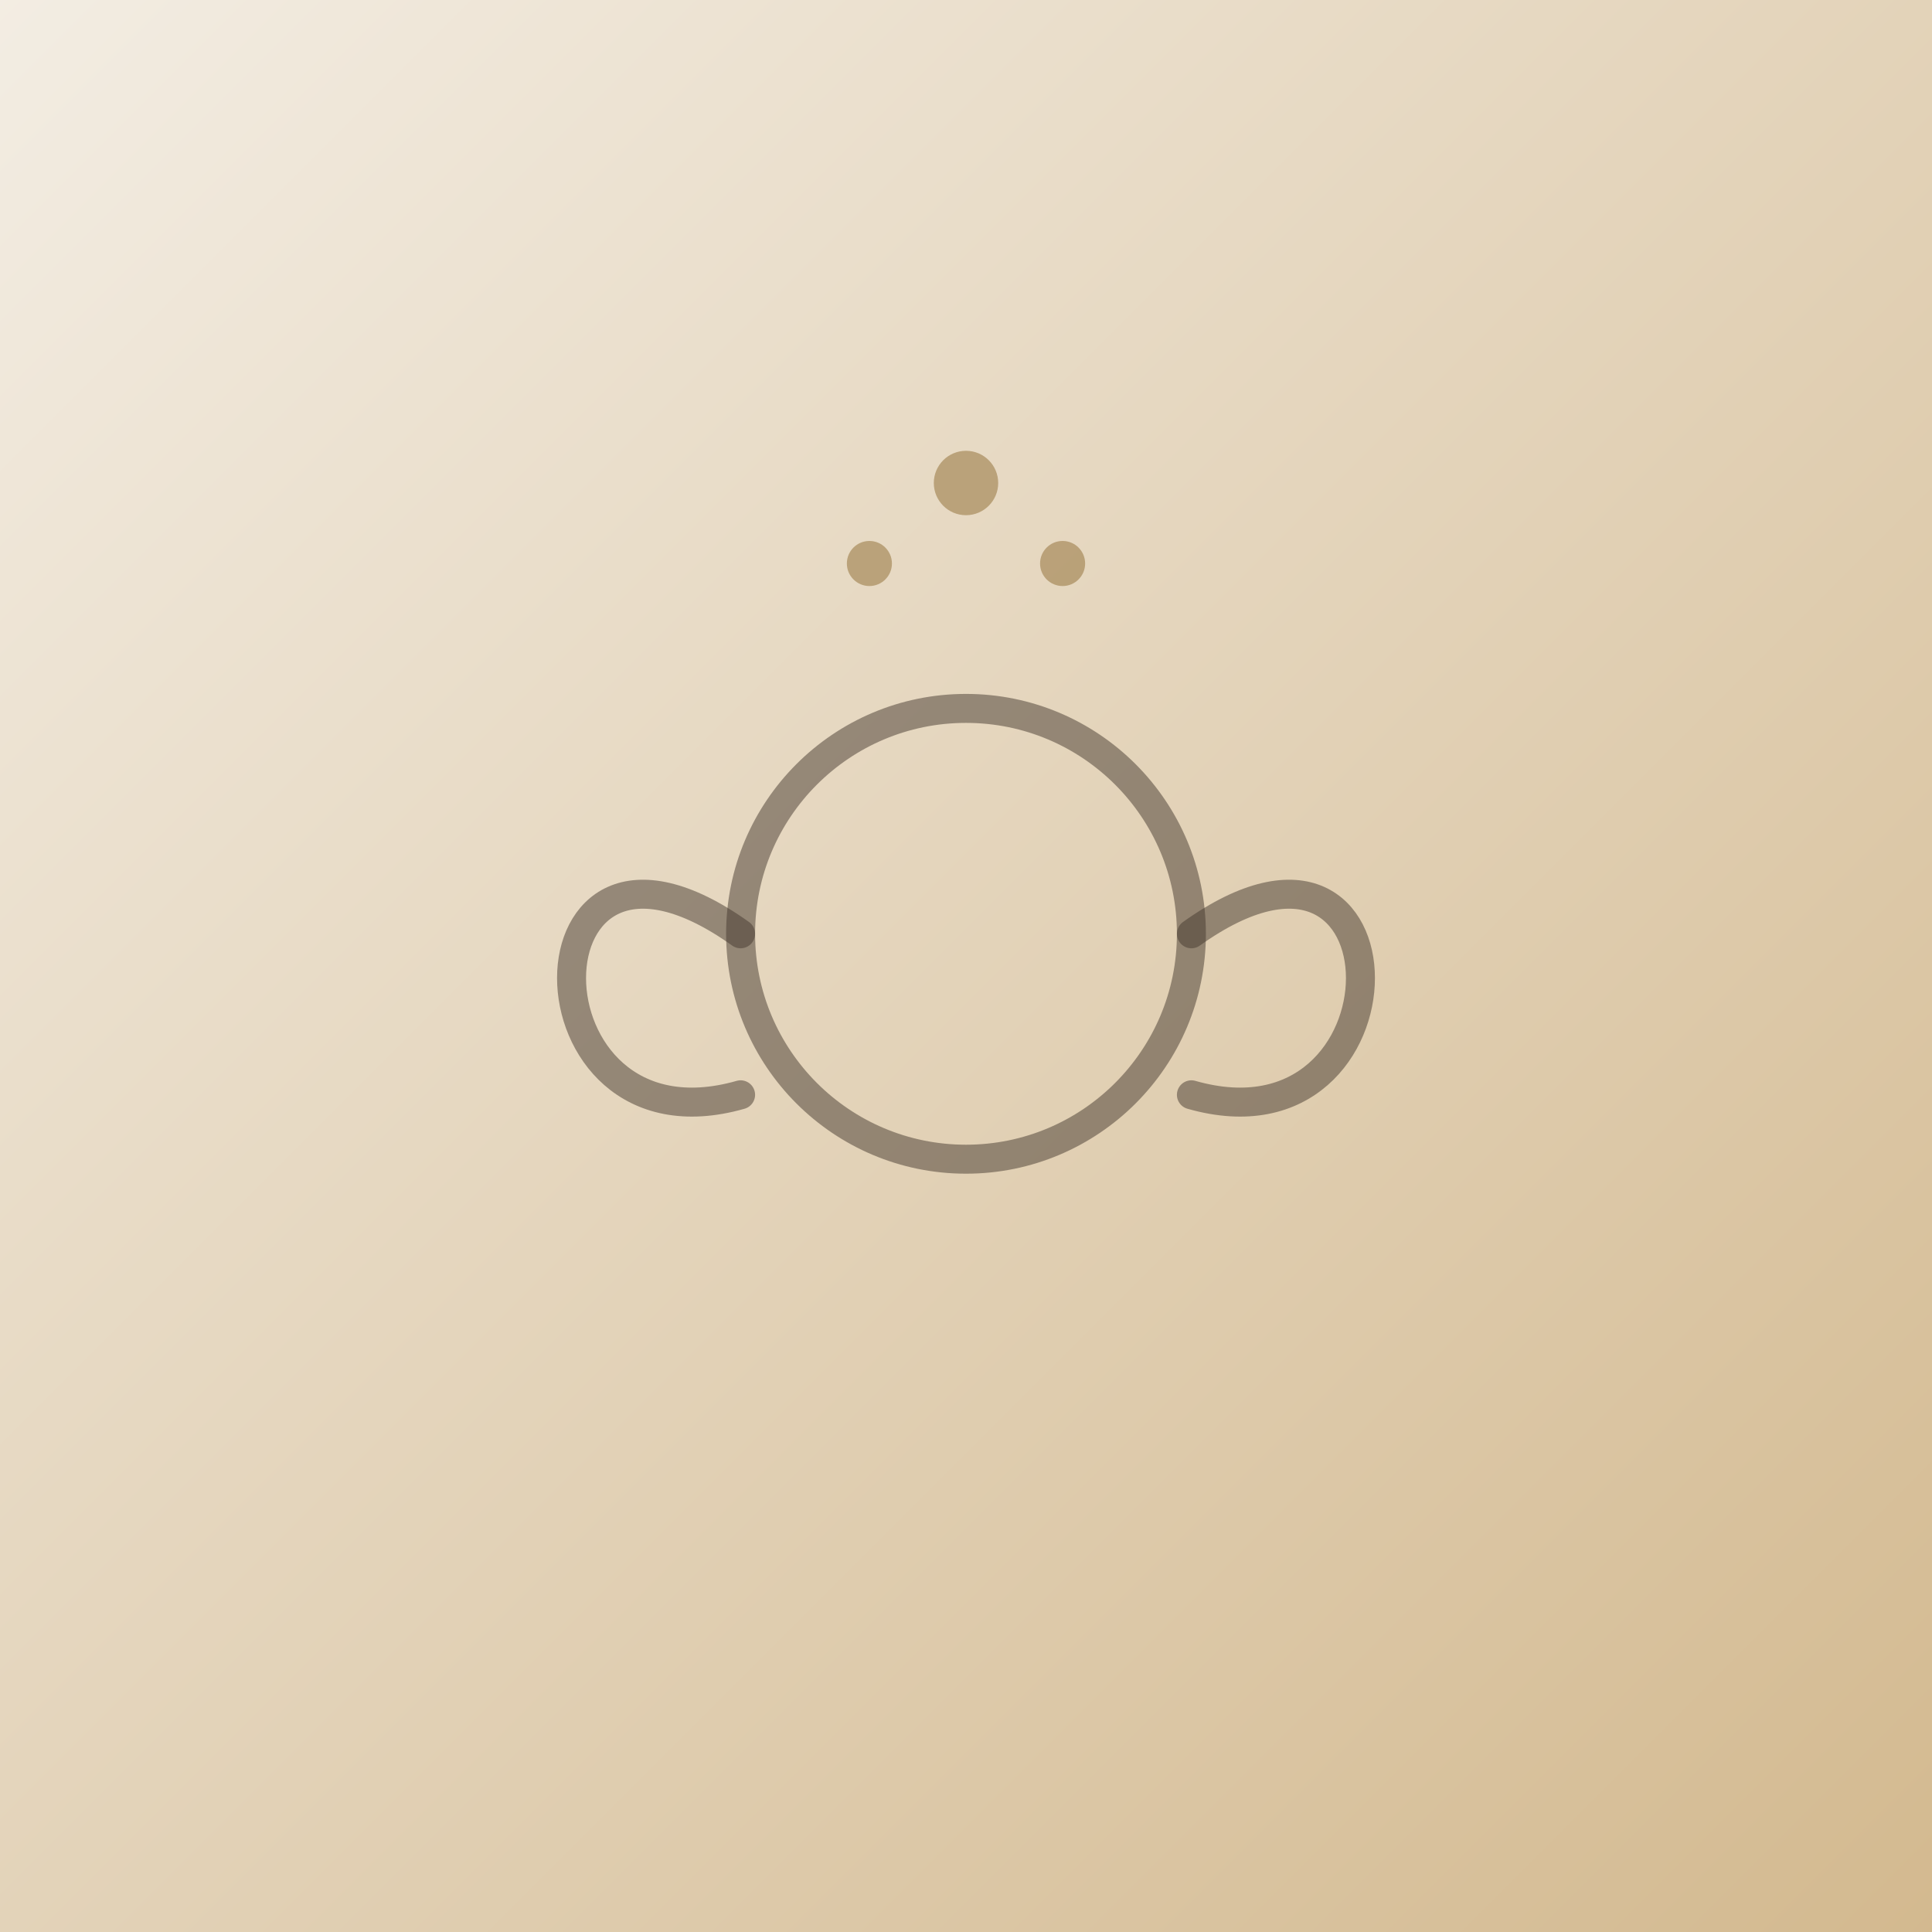
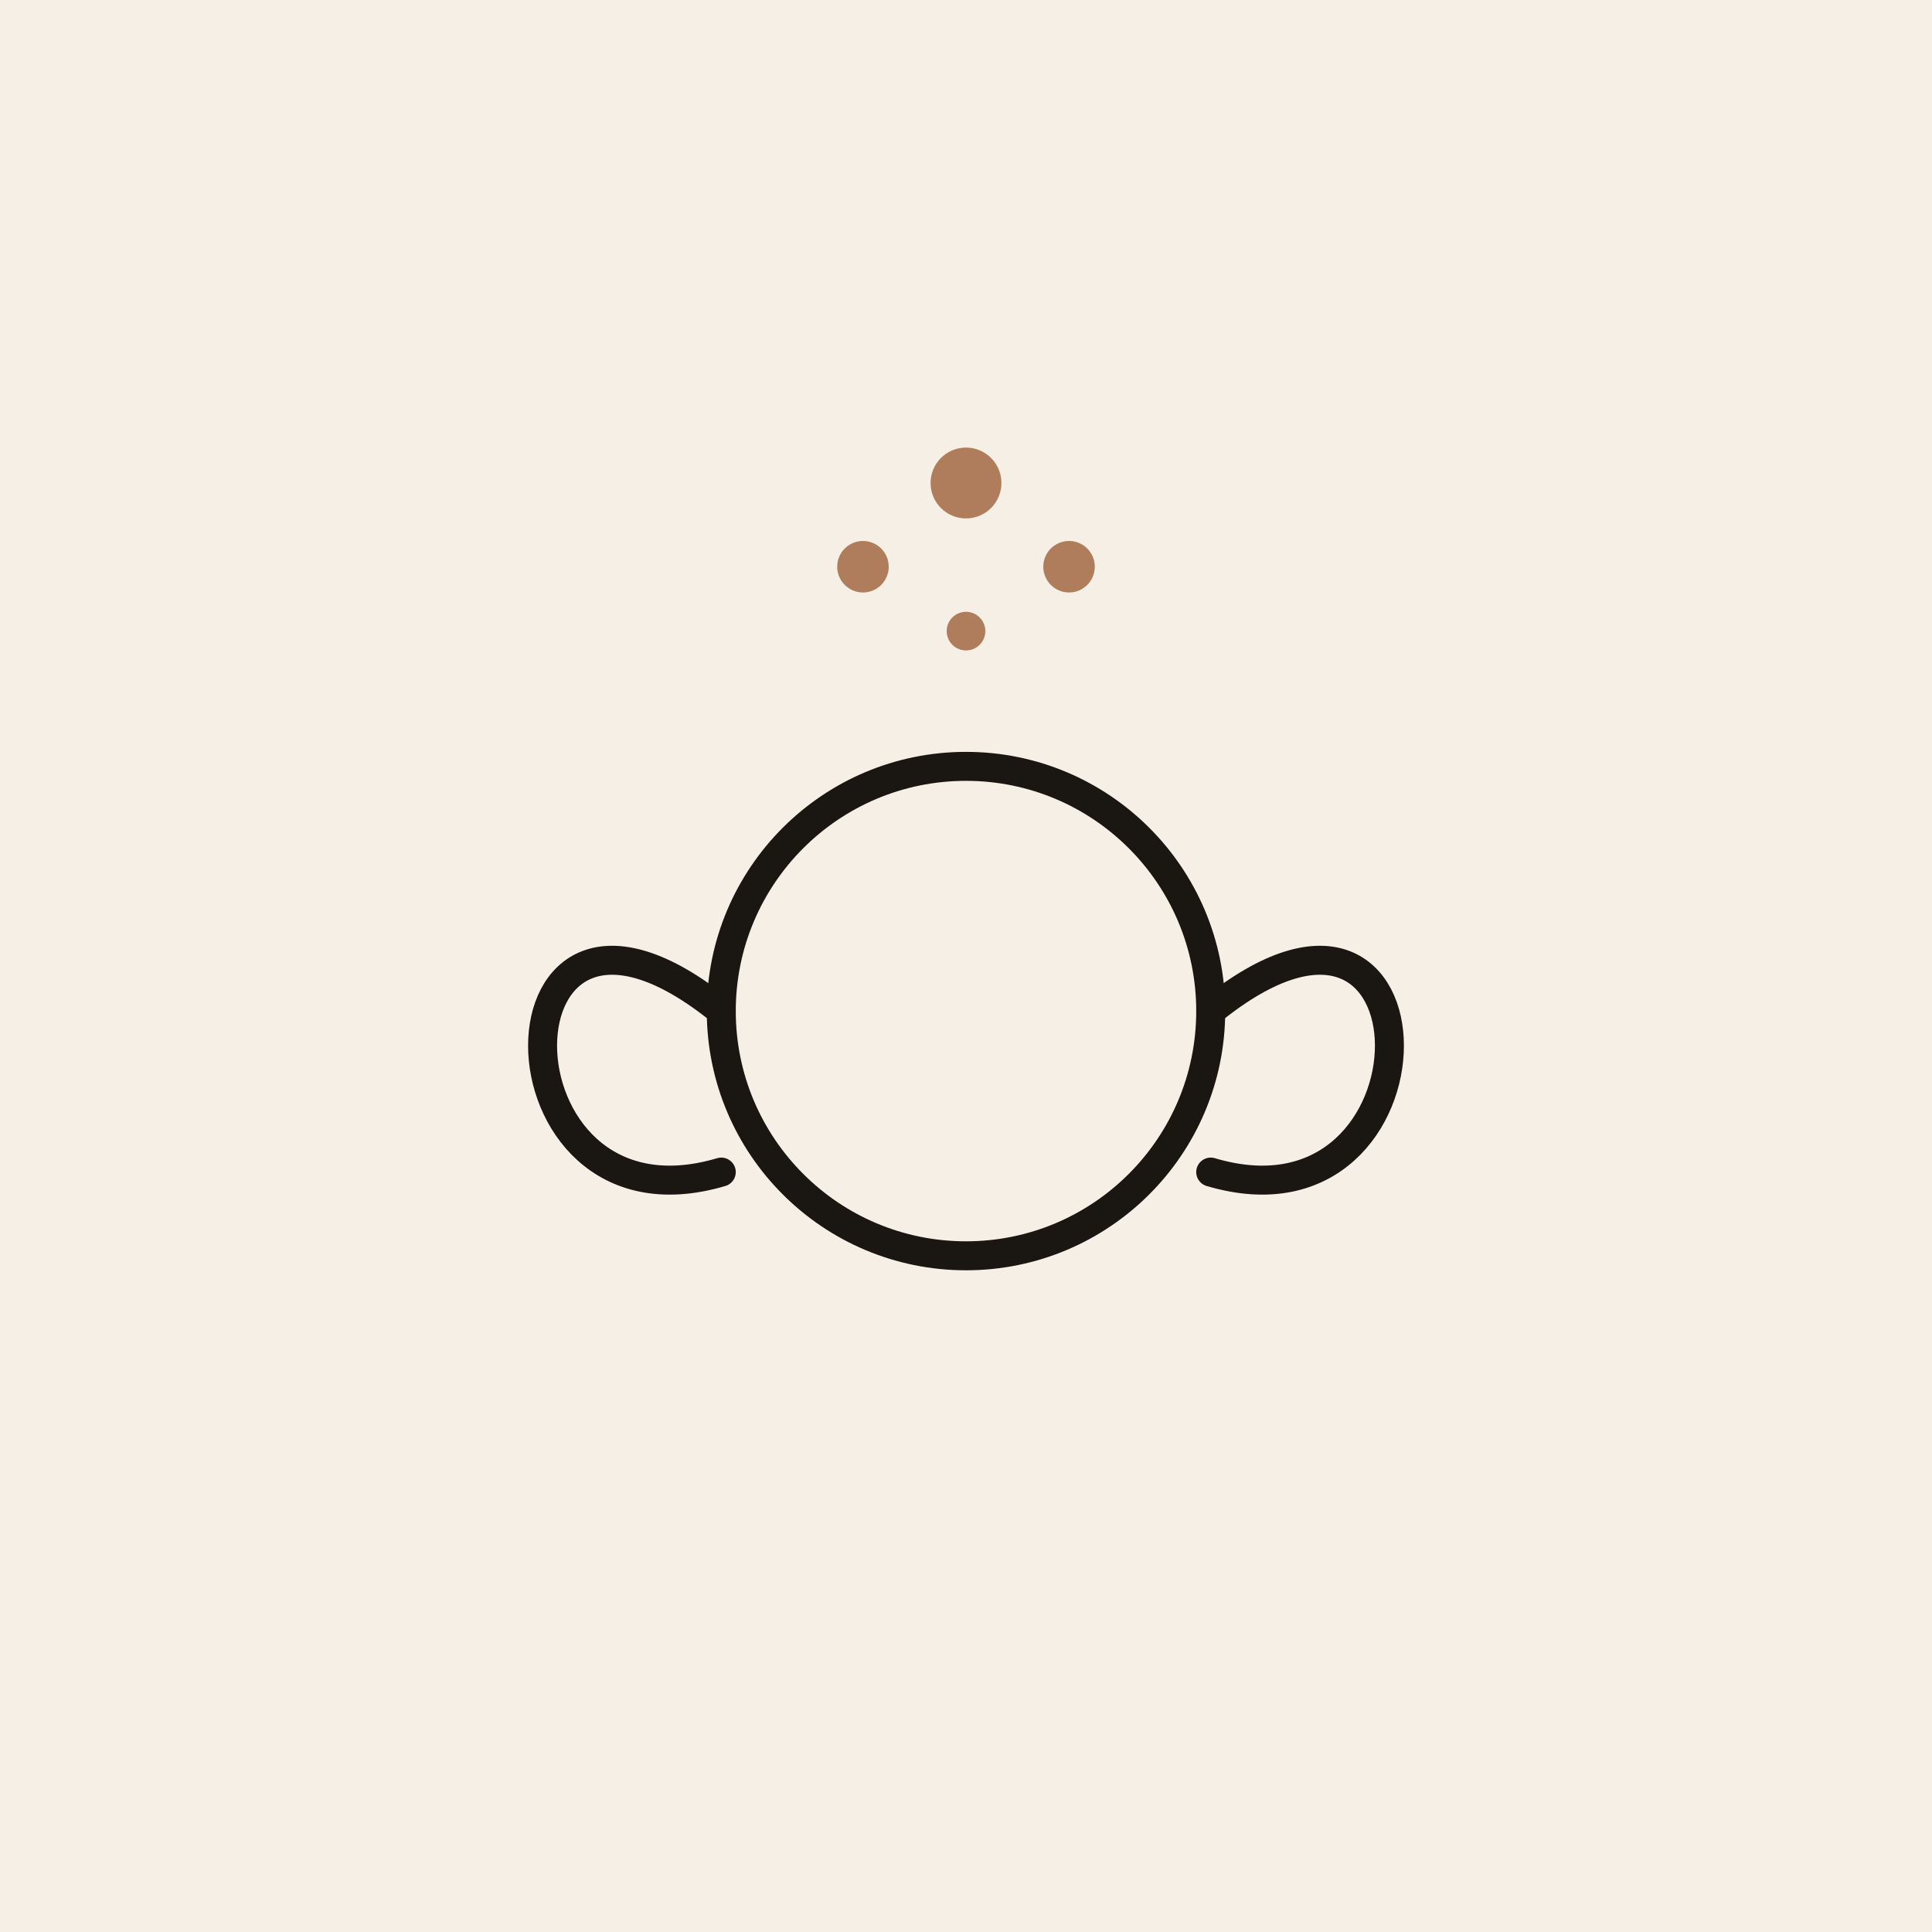
<svg xmlns="http://www.w3.org/2000/svg" viewBox="0 0 600 600" preserveAspectRatio="xMidYMid slice" role="img" aria-label="Chignon et coiffure de mariage">
-   <defs>
-     <linearGradient id="a5" x1="0" y1="0" x2="1" y2="1">
-       <stop offset="0" stop-color="#f3ede3" />
-       <stop offset="1" stop-color="#d3b98f" />
-     </linearGradient>
-   </defs>
-   <rect width="600" height="600" fill="url(#a5)" />
-   <g transform="translate(300,300)" fill="none" stroke="#45392f" stroke-opacity="0.5" stroke-width="9" stroke-linecap="round">
-     <circle cx="0" cy="-10" r="70" />
-     <path d="M-70 -10 C -140 -60, -140 60, -70 40" />
-     <path d="M70 -10 C 140 -60, 140 60, 70 40" />
+   <rect width="600" height="600" fill="#f5efe6" />
+   <g transform="translate(300,320)" fill="none" stroke="#1a1712" stroke-width="9" stroke-linecap="round">
+     <circle cx="0" cy="-6" r="76" />
+     <path d="M-76 -6 C -150 -66, -150 66, -76 44" />
+     <path d="M76 -6 C 150 -66, 150 66, 76 44" />
  </g>
-   <g fill="#96743f" fill-opacity="0.55">
-     <circle cx="300" cy="150" r="10" />
-     <circle cx="330" cy="175" r="7" />
-     <circle cx="270" cy="175" r="7" />
+   <g fill="#b07d5c">
+     <circle cx="300" cy="150" r="11" />
+     <circle cx="332" cy="176" r="8" />
+     <circle cx="268" cy="176" r="8" />
+     <circle cx="300" cy="196" r="6" />
  </g>
</svg>
